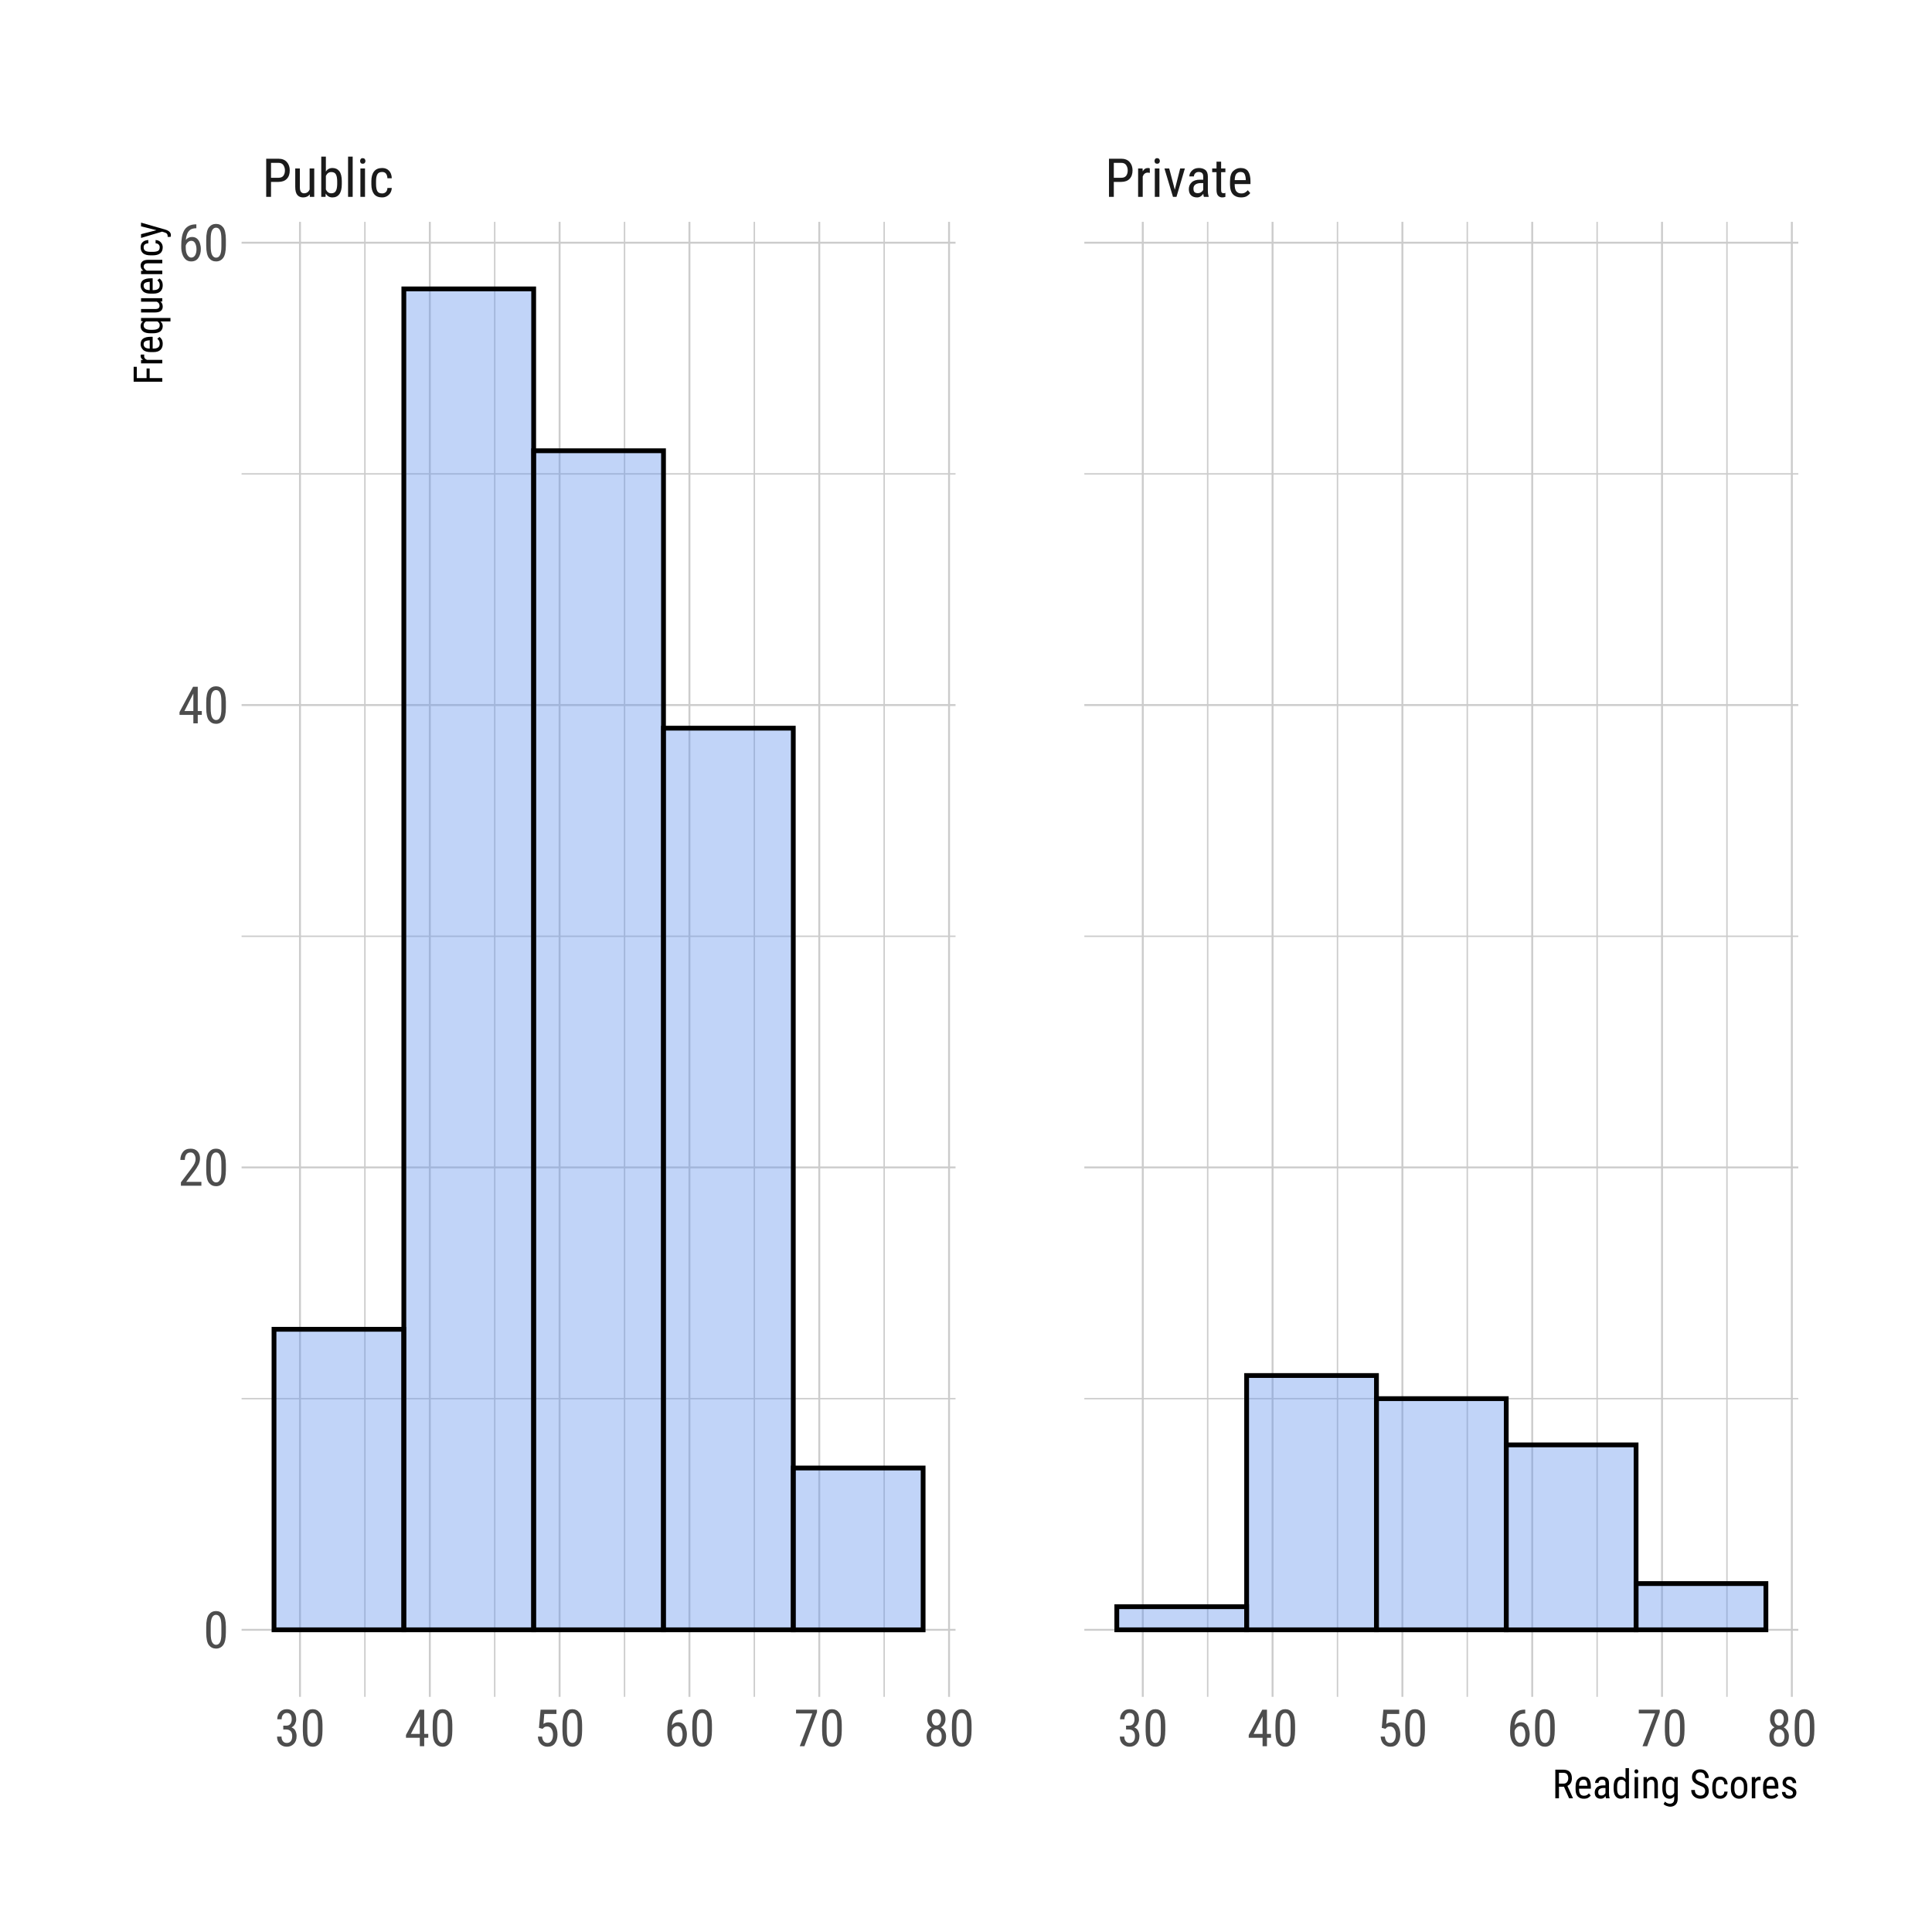
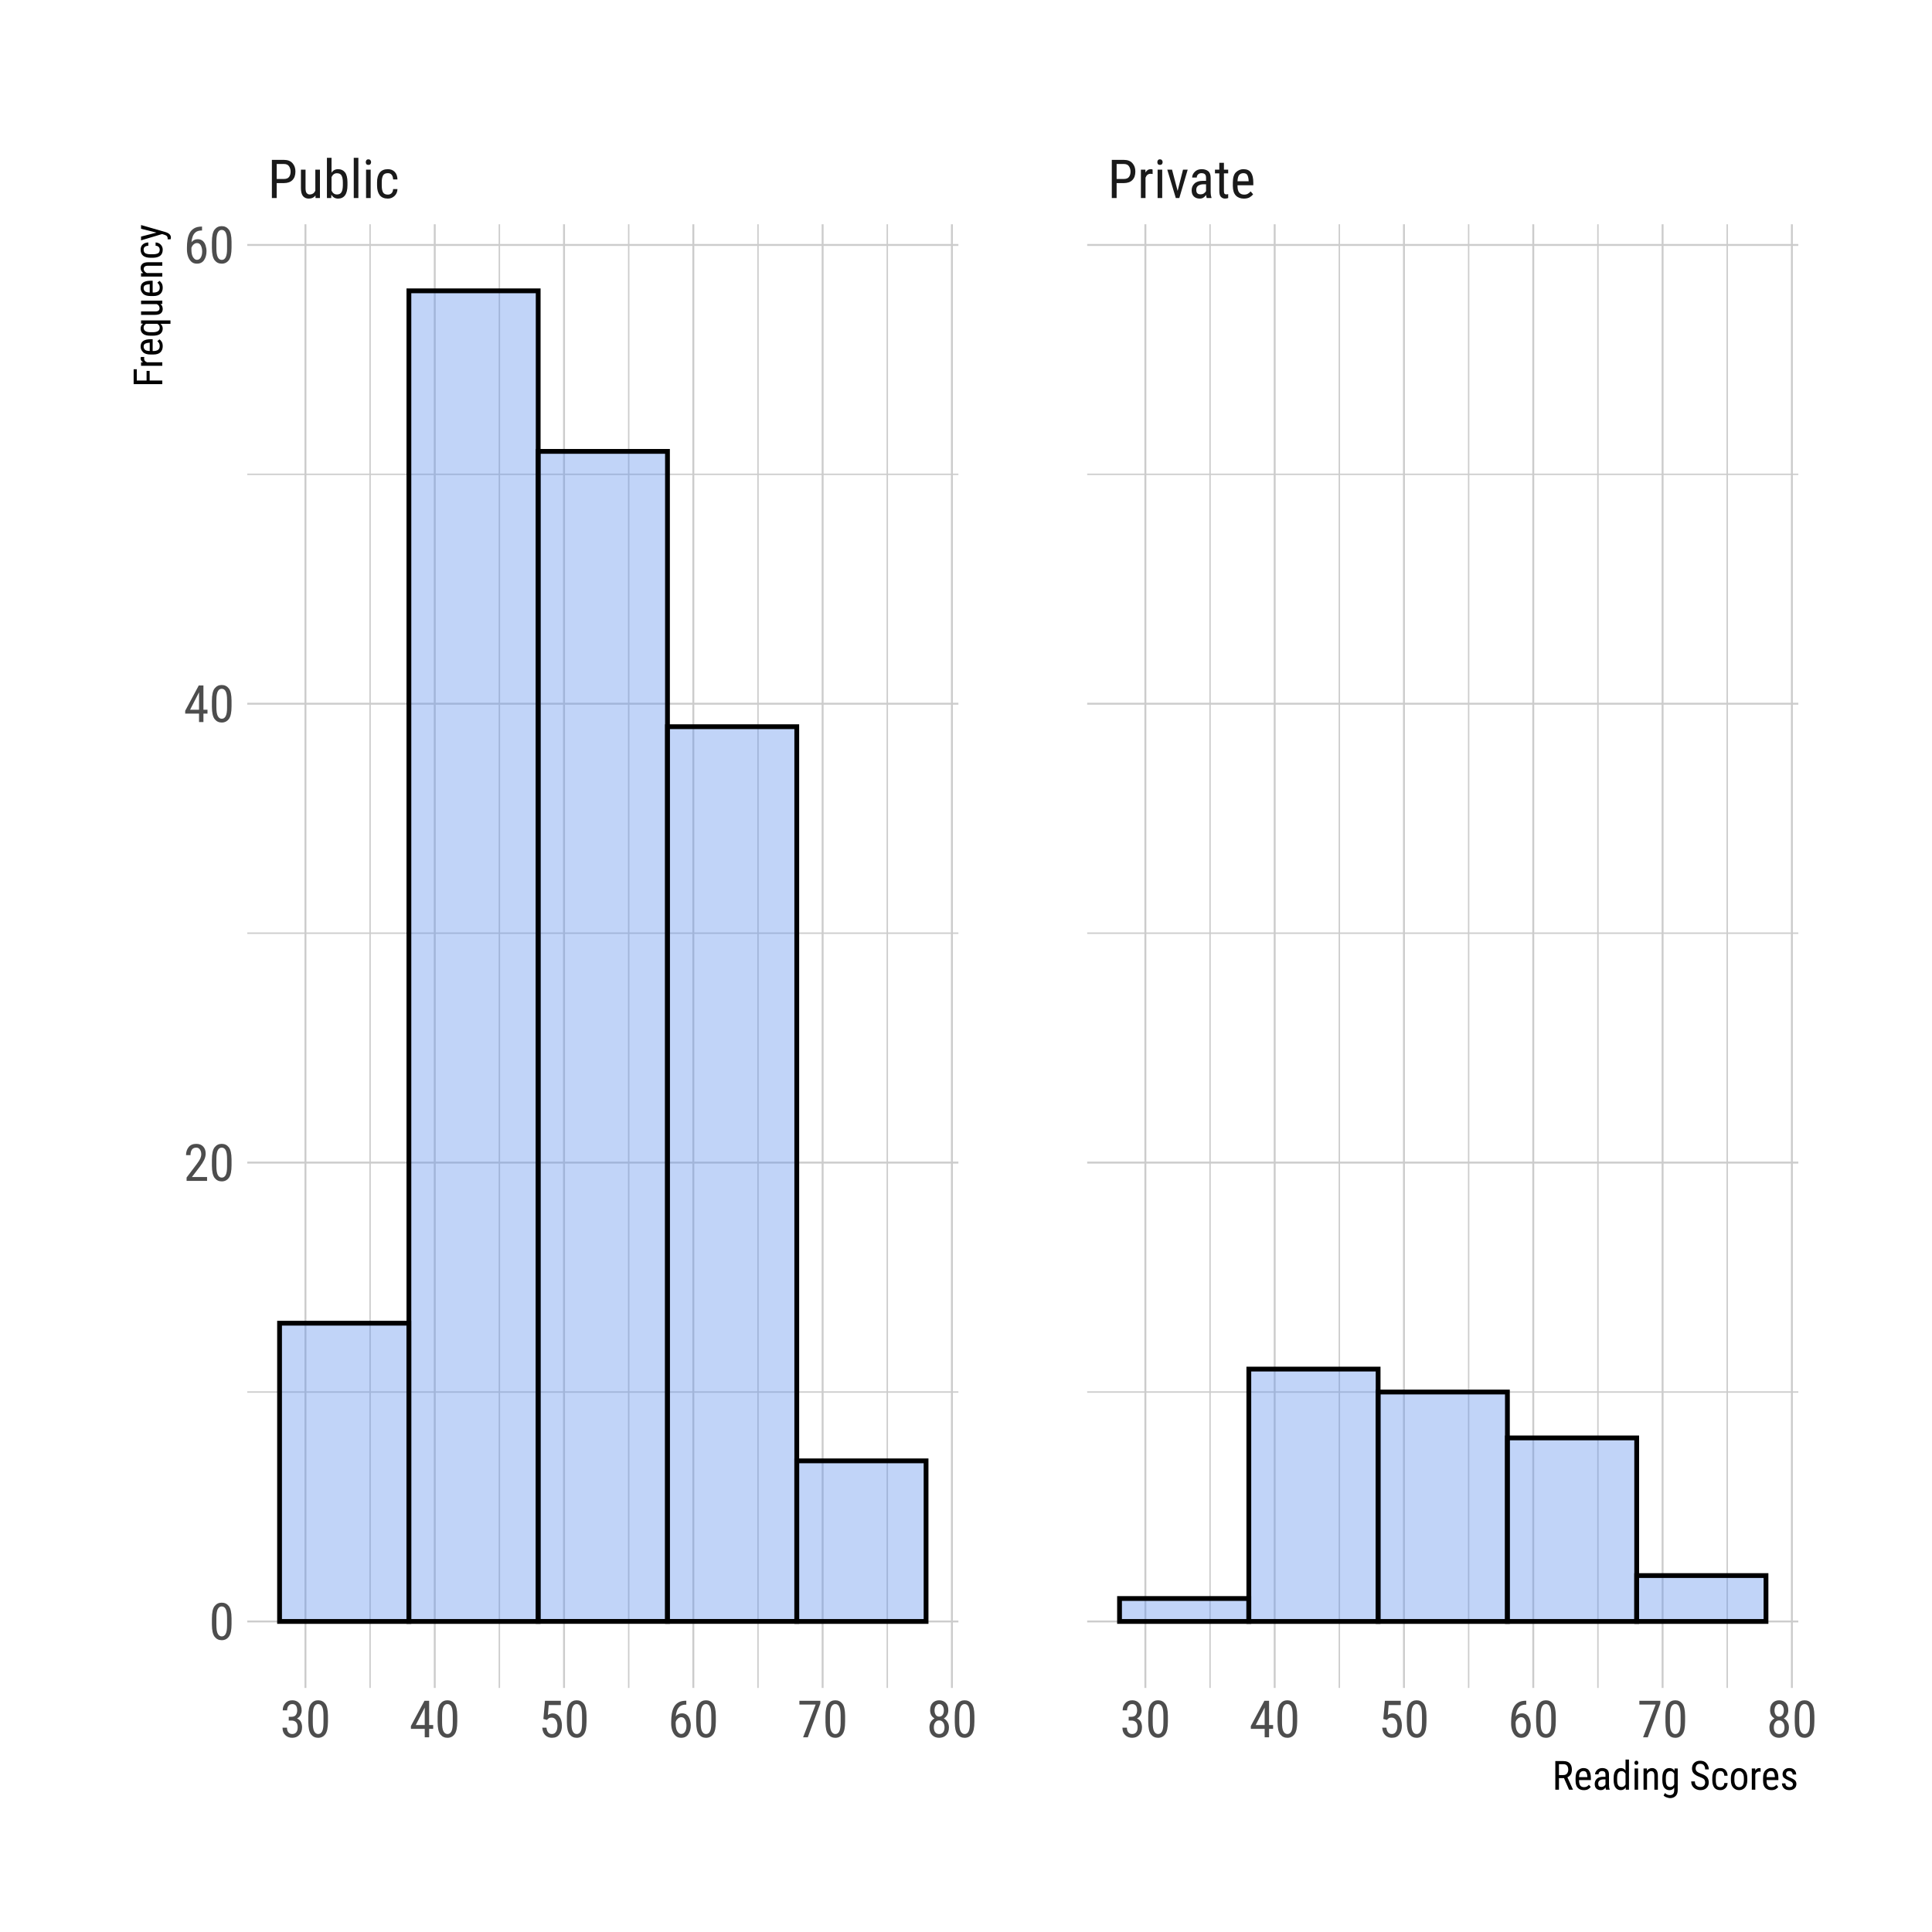
<svg xmlns="http://www.w3.org/2000/svg" class="svglite" width="432.00pt" height="432.00pt" viewBox="0 0 432.00 432.00">
  <defs>
    <style type="text/css">
    .svglite line, .svglite polyline, .svglite polygon, .svglite path, .svglite rect, .svglite circle {
      fill: none;
      stroke: #000000;
      stroke-linecap: round;
      stroke-linejoin: round;
      stroke-miterlimit: 10.00;
+     }
+     .svglite text {
+       white-space: pre;
    }
  </style>
  </defs>
  <rect width="100%" height="100%" style="stroke: none; fill: #FFFFFF;" />
  <defs>
    <clipPath id="cpMC4wMHw0MzIuMDB8MC4wMHw0MzIuMDA=">
      <rect x="0.00" y="0.00" width="432.00" height="432.00" />
    </clipPath>
  </defs>
  <g clip-path="url(#cpMC4wMHw0MzIuMDB8MC4wMHw0MzIuMDA=)">
</g>
  <defs>
-     <clipPath id="cpNTQuMDJ8MjEzLjY2fDQ5LjYxfDM3OS40Mg==">
-       <rect x="54.02" y="49.61" width="159.65" height="329.81" />
+     <clipPath id="cpNTUuMjl8MjE0LjMwfDUwLjE1fDM3Ny40Mw==">
+       <rect x="55.29" y="50.15" width="159.01" height="327.28" />
    </clipPath>
  </defs>
-   <g clip-path="url(#cpNTQuMDJ8MjEzLjY2fDQ5LjYxfDM3OS40Mg==)">
-     <polyline points="54.02,312.74 213.66,312.74 " style="stroke-width: 0.32; stroke: #CCCCCC; stroke-linecap: butt;" />
-     <polyline points="54.02,209.35 213.66,209.35 " style="stroke-width: 0.32; stroke: #CCCCCC; stroke-linecap: butt;" />
-     <polyline points="54.02,105.96 213.66,105.96 " style="stroke-width: 0.32; stroke: #CCCCCC; stroke-linecap: butt;" />
-     <polyline points="81.59,379.42 81.59,49.61 " style="stroke-width: 0.32; stroke: #CCCCCC; stroke-linecap: butt;" />
-     <polyline points="110.62,379.42 110.62,49.61 " style="stroke-width: 0.32; stroke: #CCCCCC; stroke-linecap: butt;" />
-     <polyline points="139.65,379.42 139.65,49.61 " style="stroke-width: 0.32; stroke: #CCCCCC; stroke-linecap: butt;" />
-     <polyline points="168.67,379.42 168.67,49.61 " style="stroke-width: 0.32; stroke: #CCCCCC; stroke-linecap: butt;" />
-     <polyline points="197.70,379.42 197.70,49.61 " style="stroke-width: 0.32; stroke: #CCCCCC; stroke-linecap: butt;" />
-     <polyline points="54.02,364.43 213.66,364.43 " style="stroke-width: 0.43; stroke: #CCCCCC; stroke-linecap: butt;" />
-     <polyline points="54.02,261.04 213.66,261.04 " style="stroke-width: 0.43; stroke: #CCCCCC; stroke-linecap: butt;" />
-     <polyline points="54.02,157.65 213.66,157.65 " style="stroke-width: 0.43; stroke: #CCCCCC; stroke-linecap: butt;" />
-     <polyline points="54.02,54.27 213.66,54.27 " style="stroke-width: 0.43; stroke: #CCCCCC; stroke-linecap: butt;" />
-     <polyline points="67.08,379.42 67.08,49.61 " style="stroke-width: 0.43; stroke: #CCCCCC; stroke-linecap: butt;" />
-     <polyline points="96.11,379.42 96.11,49.61 " style="stroke-width: 0.43; stroke: #CCCCCC; stroke-linecap: butt;" />
-     <polyline points="125.13,379.42 125.13,49.61 " style="stroke-width: 0.43; stroke: #CCCCCC; stroke-linecap: butt;" />
-     <polyline points="154.16,379.42 154.16,49.61 " style="stroke-width: 0.43; stroke: #CCCCCC; stroke-linecap: butt;" />
-     <polyline points="183.19,379.42 183.19,49.61 " style="stroke-width: 0.43; stroke: #CCCCCC; stroke-linecap: butt;" />
-     <polyline points="212.21,379.42 212.21,49.61 " style="stroke-width: 0.43; stroke: #CCCCCC; stroke-linecap: butt;" />
-     <rect x="61.27" y="297.23" width="29.03" height="67.20" style="stroke-width: 1.07; stroke-linecap: square; stroke-linejoin: miter; fill: #6495ED; fill-opacity: 0.40;" />
-     <rect x="90.30" y="64.60" width="29.03" height="299.83" style="stroke-width: 1.07; stroke-linecap: square; stroke-linejoin: miter; fill: #6495ED; fill-opacity: 0.40;" />
-     <rect x="119.33" y="100.79" width="29.03" height="263.64" style="stroke-width: 1.07; stroke-linecap: square; stroke-linejoin: miter; fill: #6495ED; fill-opacity: 0.40;" />
-     <rect x="148.35" y="162.82" width="29.03" height="201.61" style="stroke-width: 1.07; stroke-linecap: square; stroke-linejoin: miter; fill: #6495ED; fill-opacity: 0.40;" />
-     <rect x="177.38" y="328.25" width="29.03" height="36.19" style="stroke-width: 1.07; stroke-linecap: square; stroke-linejoin: miter; fill: #6495ED; fill-opacity: 0.40;" />
+   <g clip-path="url(#cpNTUuMjl8MjE0LjMwfDUwLjE1fDM3Ny40Mw==)">
+     <polyline points="55.29,311.26 214.30,311.26 " style="stroke-width: 0.32; stroke: #CCCCCC; stroke-linecap: butt;" />
+     <polyline points="55.29,208.66 214.30,208.66 " style="stroke-width: 0.32; stroke: #CCCCCC; stroke-linecap: butt;" />
+     <polyline points="55.29,106.06 214.30,106.06 " style="stroke-width: 0.32; stroke: #CCCCCC; stroke-linecap: butt;" />
+     <polyline points="82.75,377.43 82.75,50.15 " style="stroke-width: 0.32; stroke: #CCCCCC; stroke-linecap: butt;" />
+     <polyline points="111.66,377.43 111.66,50.15 " style="stroke-width: 0.32; stroke: #CCCCCC; stroke-linecap: butt;" />
+     <polyline points="140.58,377.43 140.58,50.15 " style="stroke-width: 0.32; stroke: #CCCCCC; stroke-linecap: butt;" />
+     <polyline points="169.49,377.43 169.49,50.15 " style="stroke-width: 0.32; stroke: #CCCCCC; stroke-linecap: butt;" />
+     <polyline points="198.40,377.43 198.40,50.15 " style="stroke-width: 0.32; stroke: #CCCCCC; stroke-linecap: butt;" />
+     <polyline points="55.29,362.56 214.30,362.56 " style="stroke-width: 0.43; stroke: #CCCCCC; stroke-linecap: butt;" />
+     <polyline points="55.29,259.96 214.30,259.96 " style="stroke-width: 0.43; stroke: #CCCCCC; stroke-linecap: butt;" />
+     <polyline points="55.29,157.36 214.30,157.36 " style="stroke-width: 0.43; stroke: #CCCCCC; stroke-linecap: butt;" />
+     <polyline points="55.29,54.77 214.30,54.77 " style="stroke-width: 0.43; stroke: #CCCCCC; stroke-linecap: butt;" />
+     <polyline points="68.30,377.43 68.30,50.15 " style="stroke-width: 0.43; stroke: #CCCCCC; stroke-linecap: butt;" />
+     <polyline points="97.21,377.43 97.21,50.15 " style="stroke-width: 0.43; stroke: #CCCCCC; stroke-linecap: butt;" />
+     <polyline points="126.12,377.43 126.12,50.15 " style="stroke-width: 0.43; stroke: #CCCCCC; stroke-linecap: butt;" />
+     <polyline points="155.03,377.43 155.03,50.15 " style="stroke-width: 0.43; stroke: #CCCCCC; stroke-linecap: butt;" />
+     <polyline points="183.94,377.43 183.94,50.15 " style="stroke-width: 0.43; stroke: #CCCCCC; stroke-linecap: butt;" />
+     <polyline points="212.85,377.43 212.85,50.15 " style="stroke-width: 0.43; stroke: #CCCCCC; stroke-linecap: butt;" />
+     <rect x="62.51" y="295.87" width="28.91" height="66.69" style="stroke-width: 1.07; stroke-linecap: butt; stroke-linejoin: miter; fill: #6495ED; fill-opacity: 0.40;" />
+     <rect x="91.43" y="65.03" width="28.91" height="297.53" style="stroke-width: 1.07; stroke-linecap: butt; stroke-linejoin: miter; fill: #6495ED; fill-opacity: 0.40;" />
+     <rect x="120.34" y="100.93" width="28.91" height="261.62" style="stroke-width: 1.07; stroke-linecap: butt; stroke-linejoin: miter; fill: #6495ED; fill-opacity: 0.40;" />
+     <rect x="149.25" y="162.49" width="28.91" height="200.06" style="stroke-width: 1.07; stroke-linecap: butt; stroke-linejoin: miter; fill: #6495ED; fill-opacity: 0.40;" />
+     <rect x="178.16" y="326.65" width="28.91" height="35.91" style="stroke-width: 1.07; stroke-linecap: butt; stroke-linejoin: miter; fill: #6495ED; fill-opacity: 0.40;" />
  </g>
  <g clip-path="url(#cpMC4wMHw0MzIuMDB8MC4wMHw0MzIuMDA=)">
</g>
  <defs>
-     <clipPath id="cpMjQyLjQ2fDQwMi4xMXw0OS42MXwzNzkuNDI=">
-       <rect x="242.46" y="49.61" width="159.65" height="329.81" />
+     <clipPath id="cpMjQzLjEwfDQwMi4xMXw1MC4xNXwzNzcuNDM=">
+       <rect x="243.10" y="50.15" width="159.01" height="327.28" />
    </clipPath>
  </defs>
-   <g clip-path="url(#cpMjQyLjQ2fDQwMi4xMXw0OS42MXwzNzkuNDI=)">
-     <polyline points="242.46,312.74 402.11,312.74 " style="stroke-width: 0.32; stroke: #CCCCCC; stroke-linecap: butt;" />
-     <polyline points="242.46,209.35 402.11,209.35 " style="stroke-width: 0.32; stroke: #CCCCCC; stroke-linecap: butt;" />
-     <polyline points="242.46,105.96 402.11,105.96 " style="stroke-width: 0.32; stroke: #CCCCCC; stroke-linecap: butt;" />
-     <polyline points="270.04,379.42 270.04,49.61 " style="stroke-width: 0.32; stroke: #CCCCCC; stroke-linecap: butt;" />
-     <polyline points="299.07,379.42 299.07,49.61 " style="stroke-width: 0.32; stroke: #CCCCCC; stroke-linecap: butt;" />
-     <polyline points="328.09,379.42 328.09,49.61 " style="stroke-width: 0.32; stroke: #CCCCCC; stroke-linecap: butt;" />
-     <polyline points="357.12,379.42 357.12,49.61 " style="stroke-width: 0.32; stroke: #CCCCCC; stroke-linecap: butt;" />
-     <polyline points="386.15,379.42 386.15,49.61 " style="stroke-width: 0.32; stroke: #CCCCCC; stroke-linecap: butt;" />
-     <polyline points="242.46,364.43 402.11,364.43 " style="stroke-width: 0.43; stroke: #CCCCCC; stroke-linecap: butt;" />
-     <polyline points="242.46,261.04 402.11,261.04 " style="stroke-width: 0.43; stroke: #CCCCCC; stroke-linecap: butt;" />
-     <polyline points="242.46,157.65 402.11,157.65 " style="stroke-width: 0.43; stroke: #CCCCCC; stroke-linecap: butt;" />
-     <polyline points="242.46,54.27 402.11,54.27 " style="stroke-width: 0.43; stroke: #CCCCCC; stroke-linecap: butt;" />
-     <polyline points="255.53,379.42 255.53,49.61 " style="stroke-width: 0.43; stroke: #CCCCCC; stroke-linecap: butt;" />
-     <polyline points="284.55,379.42 284.55,49.61 " style="stroke-width: 0.43; stroke: #CCCCCC; stroke-linecap: butt;" />
-     <polyline points="313.58,379.42 313.58,49.61 " style="stroke-width: 0.43; stroke: #CCCCCC; stroke-linecap: butt;" />
-     <polyline points="342.61,379.42 342.61,49.61 " style="stroke-width: 0.43; stroke: #CCCCCC; stroke-linecap: butt;" />
-     <polyline points="371.63,379.42 371.63,49.61 " style="stroke-width: 0.43; stroke: #CCCCCC; stroke-linecap: butt;" />
-     <polyline points="400.66,379.42 400.66,49.61 " style="stroke-width: 0.43; stroke: #CCCCCC; stroke-linecap: butt;" />
-     <rect x="249.72" y="359.26" width="29.03" height="5.17" style="stroke-width: 1.07; stroke-linecap: square; stroke-linejoin: miter; fill: #6495ED; fill-opacity: 0.40;" />
-     <rect x="278.75" y="307.57" width="29.03" height="56.86" style="stroke-width: 1.07; stroke-linecap: square; stroke-linejoin: miter; fill: #6495ED; fill-opacity: 0.40;" />
-     <rect x="307.77" y="312.74" width="29.03" height="51.69" style="stroke-width: 1.07; stroke-linecap: square; stroke-linejoin: miter; fill: #6495ED; fill-opacity: 0.40;" />
-     <rect x="336.80" y="323.08" width="29.03" height="41.36" style="stroke-width: 1.07; stroke-linecap: square; stroke-linejoin: miter; fill: #6495ED; fill-opacity: 0.40;" />
-     <rect x="365.83" y="354.09" width="29.03" height="10.34" style="stroke-width: 1.07; stroke-linecap: square; stroke-linejoin: miter; fill: #6495ED; fill-opacity: 0.40;" />
+   <g clip-path="url(#cpMjQzLjEwfDQwMi4xMXw1MC4xNXwzNzcuNDM=)">
+     <polyline points="243.10,311.26 402.11,311.26 " style="stroke-width: 0.32; stroke: #CCCCCC; stroke-linecap: butt;" />
+     <polyline points="243.10,208.66 402.11,208.66 " style="stroke-width: 0.32; stroke: #CCCCCC; stroke-linecap: butt;" />
+     <polyline points="243.10,106.06 402.11,106.06 " style="stroke-width: 0.32; stroke: #CCCCCC; stroke-linecap: butt;" />
+     <polyline points="270.57,377.43 270.57,50.15 " style="stroke-width: 0.32; stroke: #CCCCCC; stroke-linecap: butt;" />
+     <polyline points="299.48,377.43 299.48,50.15 " style="stroke-width: 0.32; stroke: #CCCCCC; stroke-linecap: butt;" />
+     <polyline points="328.39,377.43 328.39,50.15 " style="stroke-width: 0.32; stroke: #CCCCCC; stroke-linecap: butt;" />
+     <polyline points="357.30,377.43 357.30,50.15 " style="stroke-width: 0.32; stroke: #CCCCCC; stroke-linecap: butt;" />
+     <polyline points="386.21,377.43 386.21,50.15 " style="stroke-width: 0.32; stroke: #CCCCCC; stroke-linecap: butt;" />
+     <polyline points="243.10,362.56 402.11,362.56 " style="stroke-width: 0.43; stroke: #CCCCCC; stroke-linecap: butt;" />
+     <polyline points="243.10,259.96 402.11,259.96 " style="stroke-width: 0.43; stroke: #CCCCCC; stroke-linecap: butt;" />
+     <polyline points="243.10,157.36 402.11,157.36 " style="stroke-width: 0.43; stroke: #CCCCCC; stroke-linecap: butt;" />
+     <polyline points="243.10,54.77 402.11,54.77 " style="stroke-width: 0.43; stroke: #CCCCCC; stroke-linecap: butt;" />
+     <polyline points="256.11,377.43 256.11,50.15 " style="stroke-width: 0.43; stroke: #CCCCCC; stroke-linecap: butt;" />
+     <polyline points="285.02,377.43 285.02,50.15 " style="stroke-width: 0.43; stroke: #CCCCCC; stroke-linecap: butt;" />
+     <polyline points="313.93,377.43 313.93,50.15 " style="stroke-width: 0.43; stroke: #CCCCCC; stroke-linecap: butt;" />
+     <polyline points="342.84,377.43 342.84,50.15 " style="stroke-width: 0.43; stroke: #CCCCCC; stroke-linecap: butt;" />
+     <polyline points="371.76,377.43 371.76,50.15 " style="stroke-width: 0.43; stroke: #CCCCCC; stroke-linecap: butt;" />
+     <polyline points="400.67,377.43 400.67,50.15 " style="stroke-width: 0.43; stroke: #CCCCCC; stroke-linecap: butt;" />
+     <rect x="250.33" y="357.43" width="28.91" height="5.13" style="stroke-width: 1.07; stroke-linecap: butt; stroke-linejoin: miter; fill: #6495ED; fill-opacity: 0.40;" />
+     <rect x="279.24" y="306.13" width="28.91" height="56.43" style="stroke-width: 1.07; stroke-linecap: butt; stroke-linejoin: miter; fill: #6495ED; fill-opacity: 0.40;" />
+     <rect x="308.15" y="311.26" width="28.91" height="51.30" style="stroke-width: 1.07; stroke-linecap: butt; stroke-linejoin: miter; fill: #6495ED; fill-opacity: 0.40;" />
+     <rect x="337.06" y="321.52" width="28.91" height="41.04" style="stroke-width: 1.07; stroke-linecap: butt; stroke-linejoin: miter; fill: #6495ED; fill-opacity: 0.40;" />
+     <rect x="365.97" y="352.30" width="28.91" height="10.26" style="stroke-width: 1.07; stroke-linecap: butt; stroke-linejoin: miter; fill: #6495ED; fill-opacity: 0.40;" />
  </g>
  <g clip-path="url(#cpMC4wMHw0MzIuMDB8MC4wMHw0MzIuMDA=)">
</g>
  <defs>
-     <clipPath id="cpNTQuMDJ8MjEzLjY2fDI5Ljg5fDQ5LjYx">
-       <rect x="54.02" y="29.89" width="159.65" height="19.73" />
+     <clipPath id="cpNTUuMjl8MjE0LjMwfDI5Ljg5fDUwLjE1">
+       <rect x="55.29" y="29.89" width="159.01" height="20.26" />
    </clipPath>
  </defs>
-   <g clip-path="url(#cpNTQuMDJ8MjEzLjY2fDI5Ljg5fDQ5LjYx)">
-     <text x="58.60" y="44.02" style="font-size: 12.00px; fill: #1A1A1A; font-family: Roboto Condensed;" textLength="29.42px" lengthAdjust="spacingAndGlyphs">Public</text>
+   <g clip-path="url(#cpNTUuMjl8MjE0LjMwfDI5Ljg5fDUwLjE1)">
+     <text x="59.87" y="44.28" style="font-size: 12.00px;fill: #1A1A1A; font-family: &quot;Roboto Condensed&quot;;" textLength="29.42px" lengthAdjust="spacingAndGlyphs">Public</text>
  </g>
  <g clip-path="url(#cpMC4wMHw0MzIuMDB8MC4wMHw0MzIuMDA=)">
</g>
  <defs>
-     <clipPath id="cpMjQyLjQ2fDQwMi4xMXwyOS44OXw0OS42MQ==">
-       <rect x="242.46" y="29.89" width="159.65" height="19.73" />
+     <clipPath id="cpMjQzLjEwfDQwMi4xMXwyOS44OXw1MC4xNQ==">
+       <rect x="243.10" y="29.89" width="159.01" height="20.26" />
    </clipPath>
  </defs>
-   <g clip-path="url(#cpMjQyLjQ2fDQwMi4xMXwyOS44OXw0OS42MQ==)">
-     <text x="247.05" y="44.02" style="font-size: 12.00px; fill: #1A1A1A; font-family: Roboto Condensed;" textLength="33.11px" lengthAdjust="spacingAndGlyphs">Private</text>
+   <g clip-path="url(#cpMjQzLjEwfDQwMi4xMXwyOS44OXw1MC4xNQ==)">
+     <text x="247.68" y="44.28" style="font-size: 12.00px;fill: #1A1A1A; font-family: &quot;Roboto Condensed&quot;;" textLength="33.11px" lengthAdjust="spacingAndGlyphs">Private</text>
  </g>
  <g clip-path="url(#cpMC4wMHw0MzIuMDB8MC4wMHw0MzIuMDA=)">
-     <text x="67.08" y="390.46" text-anchor="middle" style="font-size: 11.50px; fill: #4D4D4D; font-family: Roboto Condensed;" textLength="11.35px" lengthAdjust="spacingAndGlyphs">30</text>
-     <text x="96.11" y="390.46" text-anchor="middle" style="font-size: 11.50px; fill: #4D4D4D; font-family: Roboto Condensed;" textLength="11.35px" lengthAdjust="spacingAndGlyphs">40</text>
-     <text x="125.13" y="390.46" text-anchor="middle" style="font-size: 11.50px; fill: #4D4D4D; font-family: Roboto Condensed;" textLength="11.35px" lengthAdjust="spacingAndGlyphs">50</text>
-     <text x="154.16" y="390.46" text-anchor="middle" style="font-size: 11.50px; fill: #4D4D4D; font-family: Roboto Condensed;" textLength="11.35px" lengthAdjust="spacingAndGlyphs">60</text>
-     <text x="183.19" y="390.46" text-anchor="middle" style="font-size: 11.50px; fill: #4D4D4D; font-family: Roboto Condensed;" textLength="11.35px" lengthAdjust="spacingAndGlyphs">70</text>
-     <text x="212.21" y="390.46" text-anchor="middle" style="font-size: 11.50px; fill: #4D4D4D; font-family: Roboto Condensed;" textLength="11.35px" lengthAdjust="spacingAndGlyphs">80</text>
-     <text x="255.53" y="390.46" text-anchor="middle" style="font-size: 11.50px; fill: #4D4D4D; font-family: Roboto Condensed;" textLength="11.35px" lengthAdjust="spacingAndGlyphs">30</text>
-     <text x="284.55" y="390.46" text-anchor="middle" style="font-size: 11.50px; fill: #4D4D4D; font-family: Roboto Condensed;" textLength="11.35px" lengthAdjust="spacingAndGlyphs">40</text>
-     <text x="313.58" y="390.46" text-anchor="middle" style="font-size: 11.50px; fill: #4D4D4D; font-family: Roboto Condensed;" textLength="11.35px" lengthAdjust="spacingAndGlyphs">50</text>
-     <text x="342.61" y="390.46" text-anchor="middle" style="font-size: 11.50px; fill: #4D4D4D; font-family: Roboto Condensed;" textLength="11.35px" lengthAdjust="spacingAndGlyphs">60</text>
-     <text x="371.63" y="390.46" text-anchor="middle" style="font-size: 11.50px; fill: #4D4D4D; font-family: Roboto Condensed;" textLength="11.35px" lengthAdjust="spacingAndGlyphs">70</text>
-     <text x="400.66" y="390.46" text-anchor="middle" style="font-size: 11.50px; fill: #4D4D4D; font-family: Roboto Condensed;" textLength="11.35px" lengthAdjust="spacingAndGlyphs">80</text>
-     <text x="51.15" y="368.52" text-anchor="end" style="font-size: 11.50px; fill: #4D4D4D; font-family: Roboto Condensed;" textLength="5.67px" lengthAdjust="spacingAndGlyphs">0</text>
-     <text x="51.15" y="265.13" text-anchor="end" style="font-size: 11.50px; fill: #4D4D4D; font-family: Roboto Condensed;" textLength="11.35px" lengthAdjust="spacingAndGlyphs">20</text>
-     <text x="51.15" y="161.74" text-anchor="end" style="font-size: 11.50px; fill: #4D4D4D; font-family: Roboto Condensed;" textLength="11.35px" lengthAdjust="spacingAndGlyphs">40</text>
-     <text x="51.15" y="58.35" text-anchor="end" style="font-size: 11.50px; fill: #4D4D4D; font-family: Roboto Condensed;" textLength="11.35px" lengthAdjust="spacingAndGlyphs">60</text>
-     <text x="402.11" y="402.11" text-anchor="end" style="font-size: 9.00px; font-family: Roboto Condensed;" textLength="55.05px" lengthAdjust="spacingAndGlyphs">Reading Scores</text>
-     <text transform="translate(36.29,49.61) rotate(-90)" text-anchor="end" style="font-size: 9.00px; font-family: Roboto Condensed;" textLength="36.60px" lengthAdjust="spacingAndGlyphs">Frequency</text>
+     <text x="68.30" y="388.47" text-anchor="middle" style="font-size: 11.50px;fill: #4D4D4D; font-family: &quot;Roboto Condensed&quot;;" textLength="11.35px" lengthAdjust="spacingAndGlyphs">30</text>
+     <text x="97.21" y="388.47" text-anchor="middle" style="font-size: 11.50px;fill: #4D4D4D; font-family: &quot;Roboto Condensed&quot;;" textLength="11.35px" lengthAdjust="spacingAndGlyphs">40</text>
+     <text x="126.12" y="388.47" text-anchor="middle" style="font-size: 11.50px;fill: #4D4D4D; font-family: &quot;Roboto Condensed&quot;;" textLength="11.35px" lengthAdjust="spacingAndGlyphs">50</text>
+     <text x="155.03" y="388.47" text-anchor="middle" style="font-size: 11.50px;fill: #4D4D4D; font-family: &quot;Roboto Condensed&quot;;" textLength="11.35px" lengthAdjust="spacingAndGlyphs">60</text>
+     <text x="183.94" y="388.47" text-anchor="middle" style="font-size: 11.50px;fill: #4D4D4D; font-family: &quot;Roboto Condensed&quot;;" textLength="11.35px" lengthAdjust="spacingAndGlyphs">70</text>
+     <text x="212.85" y="388.47" text-anchor="middle" style="font-size: 11.50px;fill: #4D4D4D; font-family: &quot;Roboto Condensed&quot;;" textLength="11.35px" lengthAdjust="spacingAndGlyphs">80</text>
+     <text x="256.11" y="388.47" text-anchor="middle" style="font-size: 11.50px;fill: #4D4D4D; font-family: &quot;Roboto Condensed&quot;;" textLength="11.35px" lengthAdjust="spacingAndGlyphs">30</text>
+     <text x="285.02" y="388.47" text-anchor="middle" style="font-size: 11.50px;fill: #4D4D4D; font-family: &quot;Roboto Condensed&quot;;" textLength="11.35px" lengthAdjust="spacingAndGlyphs">40</text>
+     <text x="313.93" y="388.47" text-anchor="middle" style="font-size: 11.50px;fill: #4D4D4D; font-family: &quot;Roboto Condensed&quot;;" textLength="11.35px" lengthAdjust="spacingAndGlyphs">50</text>
+     <text x="342.84" y="388.47" text-anchor="middle" style="font-size: 11.50px;fill: #4D4D4D; font-family: &quot;Roboto Condensed&quot;;" textLength="11.35px" lengthAdjust="spacingAndGlyphs">60</text>
+     <text x="371.76" y="388.47" text-anchor="middle" style="font-size: 11.50px;fill: #4D4D4D; font-family: &quot;Roboto Condensed&quot;;" textLength="11.35px" lengthAdjust="spacingAndGlyphs">70</text>
+     <text x="400.67" y="388.47" text-anchor="middle" style="font-size: 11.50px;fill: #4D4D4D; font-family: &quot;Roboto Condensed&quot;;" textLength="11.35px" lengthAdjust="spacingAndGlyphs">80</text>
+     <text x="52.42" y="366.64" text-anchor="end" style="font-size: 11.50px;fill: #4D4D4D; font-family: &quot;Roboto Condensed&quot;;" textLength="5.67px" lengthAdjust="spacingAndGlyphs">0</text>
+     <text x="52.42" y="264.05" text-anchor="end" style="font-size: 11.50px;fill: #4D4D4D; font-family: &quot;Roboto Condensed&quot;;" textLength="11.35px" lengthAdjust="spacingAndGlyphs">20</text>
+     <text x="52.42" y="161.45" text-anchor="end" style="font-size: 11.50px;fill: #4D4D4D; font-family: &quot;Roboto Condensed&quot;;" textLength="11.35px" lengthAdjust="spacingAndGlyphs">40</text>
+     <text x="52.42" y="58.85" text-anchor="end" style="font-size: 11.50px;fill: #4D4D4D; font-family: &quot;Roboto Condensed&quot;;" textLength="11.35px" lengthAdjust="spacingAndGlyphs">60</text>
+     <text x="402.11" y="400.19" text-anchor="end" style="font-size: 9.00px; font-family: &quot;Roboto Condensed&quot;;" textLength="55.05px" lengthAdjust="spacingAndGlyphs">Reading Scores</text>
+     <text transform="translate(36.29,50.15) rotate(-90)" text-anchor="end" style="font-size: 9.00px; font-family: &quot;Roboto Condensed&quot;;" textLength="36.60px" lengthAdjust="spacingAndGlyphs">Frequency</text>
  </g>
</svg>
